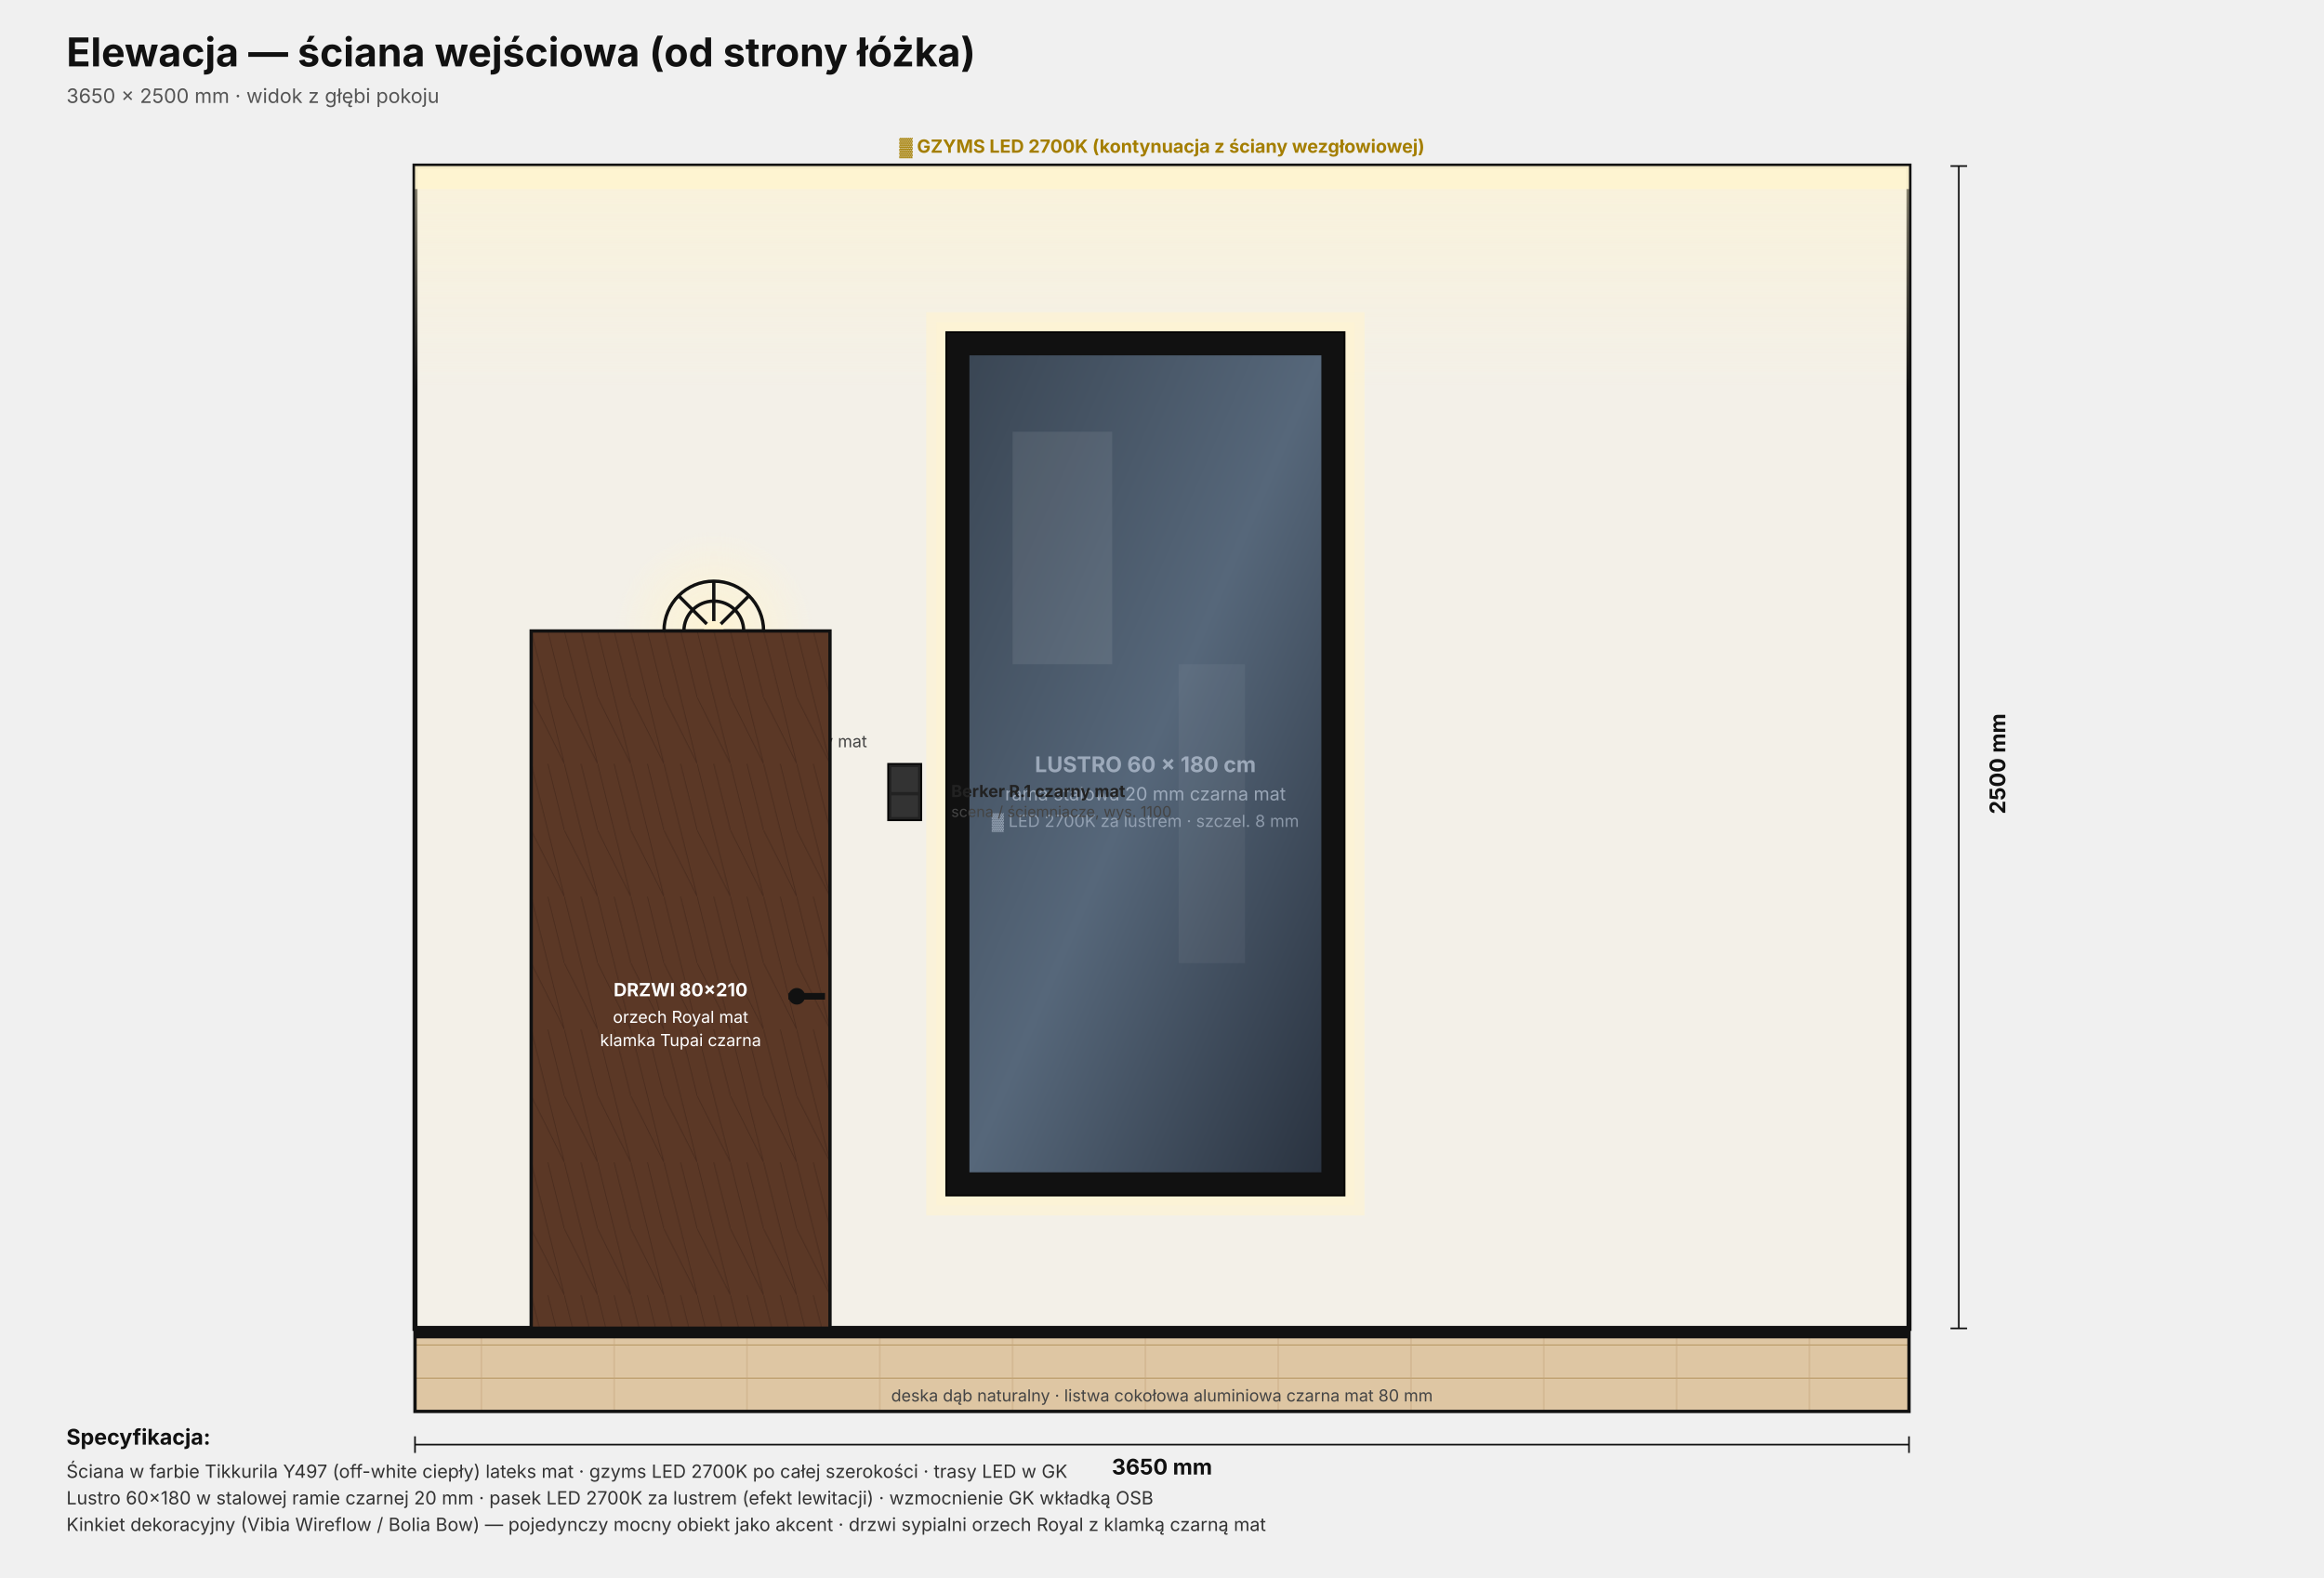
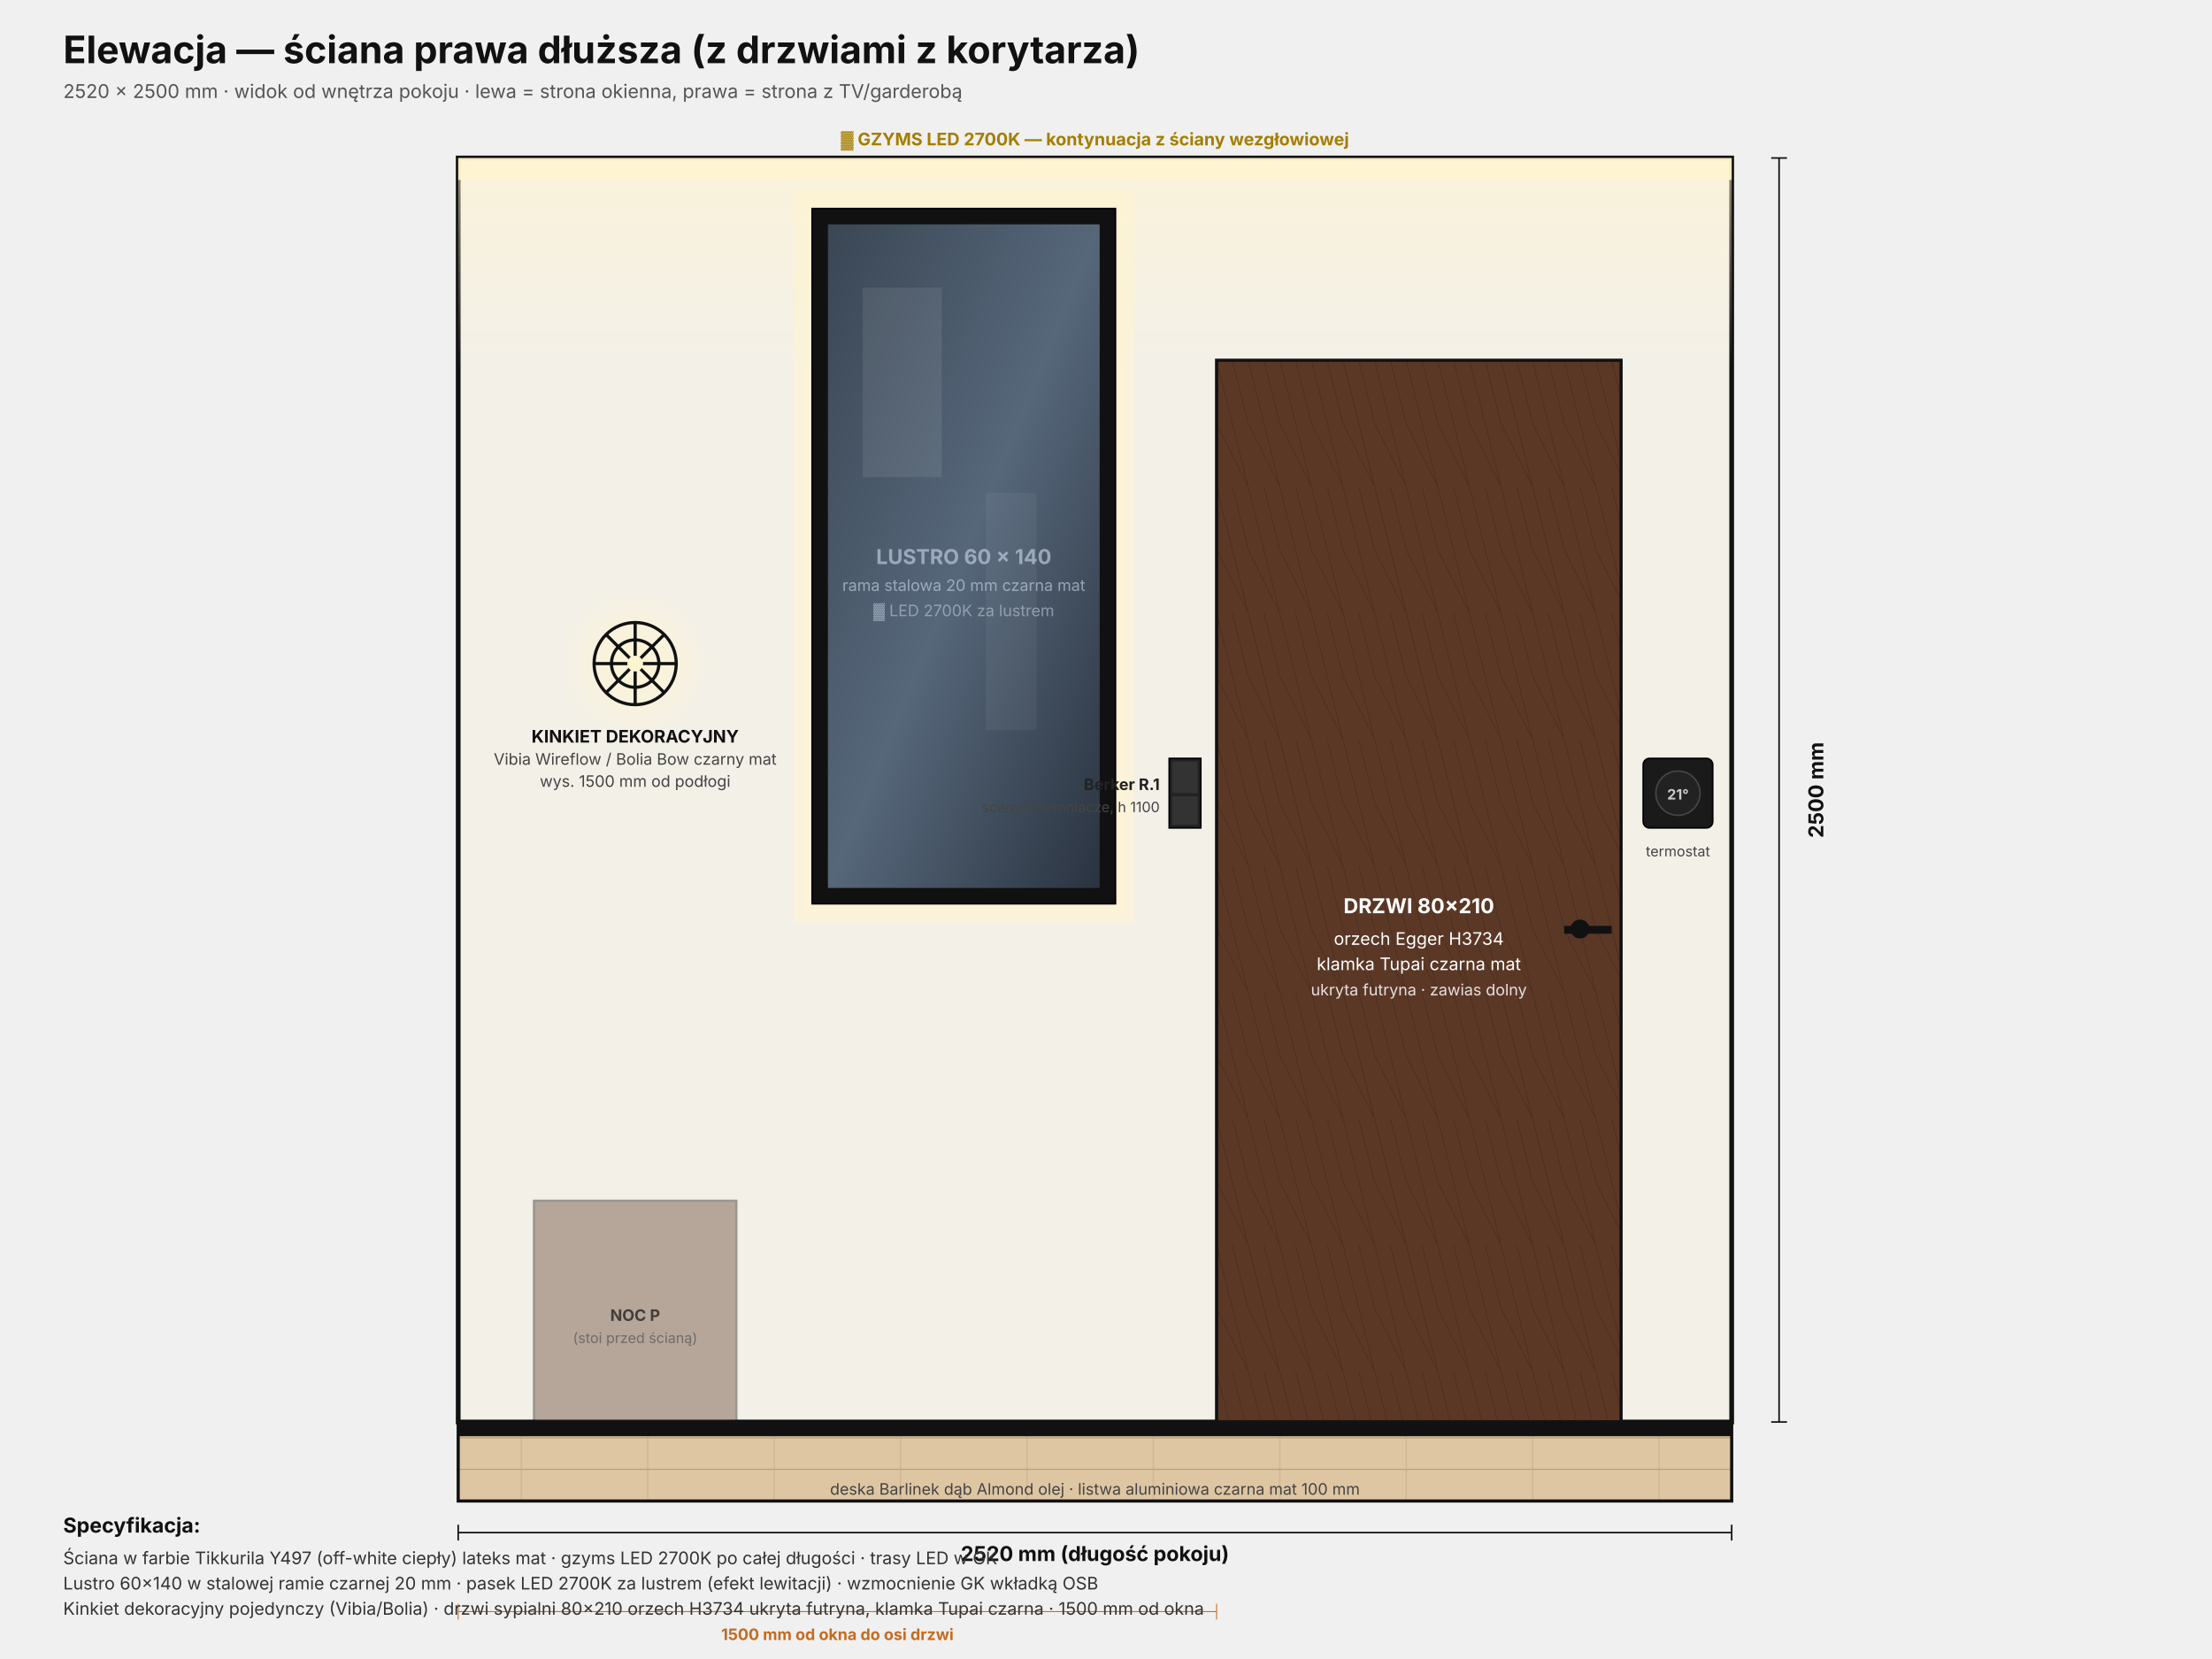
- <svg xmlns="http://www.w3.org/2000/svg" viewBox="0 0 1400 950" font-family="Inter, Arial, sans-serif">
+ <svg xmlns="http://www.w3.org/2000/svg" viewBox="0 0 1400 1050" font-family="Inter, Arial, sans-serif">
  <defs>
    <linearGradient id="ledTop" x1="0" y1="0" x2="0" y2="1">
      <stop offset="0" stop-color="#fff4d0" stop-opacity="0.9" />
      <stop offset="1" stop-color="#fff4d0" stop-opacity="0" />
    </linearGradient>
    <linearGradient id="mirror" x1="0" y1="0" x2="1" y2="1">
      <stop offset="0" stop-color="#3a4654" />
      <stop offset="0.5" stop-color="#56677a" />
      <stop offset="1" stop-color="#2a3340" />
    </linearGradient>
    <pattern id="floorE2" patternUnits="userSpaceOnUse" width="80" height="20">
      <rect width="80" height="20" fill="#dec6a3" />
      <line x1="0" y1="10" x2="80" y2="10" stroke="#b89866" stroke-width="0.6" />
      <line x1="40" y1="0" x2="40" y2="20" stroke="#c4a47a" stroke-width="0.4" />
    </pattern>
    <pattern id="woodDoor" patternUnits="userSpaceOnUse" width="20" height="80">
      <rect width="20" height="80" fill="#5b3826" />
      <path d="M0 0 L20 80 M0 40 L20 80 M10 0 L20 40" stroke="#3d2419" stroke-width="0.5" opacity="0.55" />
    </pattern>
    <radialGradient id="kinkietGlow" cx="0.5" cy="0.5" r="0.5">
      <stop offset="0" stop-color="#fff4d0" stop-opacity="0.85" />
      <stop offset="1" stop-color="#fff4d0" stop-opacity="0" />
    </radialGradient>
  </defs>
-   <text x="40" y="40" font-size="24" font-weight="700" fill="#111">Elewacja — ściana wejściowa (od strony łóżka)</text>
-   <text x="40" y="62" font-size="12" fill="#555">3650 × 2500 mm · widok z głębi pokoju</text>
-   <g transform="translate(250, 100)">
-     <rect x="0" y="0" width="900" height="700" fill="#f3f0e8" stroke="#111" stroke-width="3" />
-     <rect x="0" y="0" width="900" height="14" fill="#fff4d0" opacity="0.95" />
-     <rect x="0" y="14" width="900" height="120" fill="url(#ledTop)" opacity="0.55" />
-     <text x="450" y="-8" font-size="11" fill="#a47e00" font-weight="700" text-anchor="middle">▓ GZYMS LED 2700K (kontynuacja z ściany wezgłowiowej)</text>
-     <g transform="translate(320, 100)">
-       <rect x="-12" y="-12" width="264" height="544" fill="#fff4d0" opacity="0.6" />
-       <rect x="-6" y="-6" width="252" height="532" fill="#fff4d0" opacity="0.4" />
-       <rect x="0" y="0" width="240" height="520" fill="#111" stroke="#000" stroke-width="1" />
-       <rect x="14" y="14" width="212" height="492" fill="url(#mirror)" />
-       <rect x="40" y="60" width="60" height="140" fill="#fff" opacity="0.08" />
-       <rect x="140" y="200" width="40" height="180" fill="#fff" opacity="0.05" />
-       <text x="120" y="265" font-size="13" fill="#bcc8d8" text-anchor="middle" font-weight="700" opacity="0.7">LUSTRO 60 × 180 cm</text>
-       <text x="120" y="282" font-size="11" fill="#bcc8d8" text-anchor="middle" opacity="0.7">rama stalowa 20 mm czarna mat</text>
-       <text x="120" y="298" font-size="10" fill="#bcc8d8" text-anchor="middle" opacity="0.6">▓ LED 2700K za lustrem · szczel. 8 mm</text>
+   <text x="40" y="40" font-size="24" font-weight="700" fill="#111">Elewacja — ściana prawa dłuższa (z drzwiami z korytarza)</text>
+   <text x="40" y="62" font-size="12" fill="#555">2520 × 2500 mm · widok od wnętrza pokoju · lewa = strona okienna, prawa = strona z TV/garderobą</text>
+   <g transform="translate(290, 100)">
+     <rect x="0" y="0" width="806" height="800" fill="#f3f0e8" stroke="#111" stroke-width="3" />
+     <rect x="0" y="0" width="806" height="14" fill="#fff4d0" opacity="0.95" />
+     <rect x="0" y="14" width="806" height="120" fill="url(#ledTop)" opacity="0.55" />
+     <text x="403" y="-8" font-size="11" fill="#a47e00" font-weight="700" text-anchor="middle">▓ GZYMS LED 2700K — kontynuacja z ściany wezgłowiowej</text>
+     <g transform="translate(224, 32)">
+       <rect x="-12" y="-12" width="216" height="464" fill="#fff4d0" opacity="0.55" />
+       <rect x="-6" y="-6" width="204" height="452" fill="#fff4d0" opacity="0.35" />
+       <rect x="0" y="0" width="192" height="440" fill="#111" stroke="#000" stroke-width="1" />
+       <rect x="10" y="10" width="172" height="420" fill="url(#mirror)" />
+       <rect x="32" y="50" width="50" height="120" fill="#fff" opacity="0.08" />
+       <rect x="110" y="180" width="32" height="150" fill="#fff" opacity="0.05" />
+       <text x="96" y="225" font-size="13" fill="#bcc8d8" text-anchor="middle" font-weight="700" opacity="0.7">LUSTRO 60 × 140</text>
+       <text x="96" y="242" font-size="10" fill="#bcc8d8" text-anchor="middle" opacity="0.7">rama stalowa 20 mm czarna mat</text>
+       <text x="96" y="258" font-size="10" fill="#bcc8d8" text-anchor="middle" opacity="0.6">▓ LED 2700K za lustrem</text>
    </g>
-     <g transform="translate(180, 280)">
-       <circle r="60" fill="url(#kinkietGlow)" />
+     <g transform="translate(112, 320)">
+       <circle r="50" fill="url(#kinkietGlow)" />
      <g stroke="#111" stroke-width="2" fill="none">
-         <circle r="30" />
-         <circle r="18" />
-         <line x1="-30" y1="0" x2="30" y2="0" />
-         <line x1="0" y1="-30" x2="0" y2="30" />
-         <line x1="-21" y1="-21" x2="21" y2="21" />
-         <line x1="-21" y1="21" x2="21" y2="-21" />
+         <circle r="26" />
+         <circle r="15" />
+         <line x1="-26" y1="0" x2="26" y2="0" />
+         <line x1="0" y1="-26" x2="0" y2="26" />
+         <line x1="-18" y1="-18" x2="18" y2="18" />
+         <line x1="-18" y1="18" x2="18" y2="-18" />
      </g>
-       <circle r="6" fill="#fff4d0" />
-       <text y="55" font-size="11" fill="#111" text-anchor="middle" font-weight="700">KINKIET DEKORACYJNY</text>
-       <text y="70" font-size="10" fill="#444" text-anchor="middle">Vibia Wireflow / Bolia Bow · czarny mat</text>
-       <text y="84" font-size="10" fill="#444" text-anchor="middle">wys. 1500 mm od podłogi</text>
+       <circle r="5" fill="#fff4d0" />
+       <text y="50" font-size="11" fill="#111" text-anchor="middle" font-weight="700">KINKIET DEKORACYJNY</text>
+       <text y="64" font-size="10" fill="#444" text-anchor="middle">Vibia Wireflow / Bolia Bow czarny mat</text>
+       <text y="78" font-size="10" fill="#444" text-anchor="middle">wys. 1500 mm od podłogi</text>
    </g>
-     <g transform="translate(70, 280)">
-       <rect width="180" height="420" fill="url(#woodDoor)" stroke="#111" stroke-width="2" />
-       <circle cx="160" cy="220" r="5" fill="#111" />
-       <rect x="155" y="218" width="22" height="4" fill="#111" />
-       <text x="90" y="220" font-size="11" fill="#fff" text-anchor="middle" font-weight="700">DRZWI 80×210</text>
-       <text x="90" y="236" font-size="10" fill="#fff" text-anchor="middle">orzech Royal mat</text>
-       <text x="90" y="250" font-size="10" fill="#fff" text-anchor="middle">klamka Tupai czarna</text>
+     <g transform="translate(48, 660)">
+       <rect width="128" height="140" fill="#5b3826" stroke="#111" stroke-width="1.5" opacity="0.4" />
+       <text x="64" y="76" font-size="10" fill="#111" text-anchor="middle" font-weight="700" opacity="0.7">NOC P</text>
+       <text x="64" y="90" font-size="9" fill="#444" text-anchor="middle" opacity="0.6">(stoi przed ścianą)</text>
    </g>
-     <g transform="translate(285, 360)">
-       <rect width="20" height="34" fill="#222" stroke="#000" stroke-width="1" />
-       <rect x="2" y="2" width="16" height="15" fill="#333" />
-       <rect x="2" y="19" width="16" height="13" fill="#333" />
-       <text x="38" y="20" font-size="10" fill="#222" font-weight="700">Berker R.1 czarny mat</text>
-       <text x="38" y="32" font-size="9" fill="#444">scena / ściemniacze, wys. 1100</text>
+     <g transform="translate(480, 128)">
+       <rect width="256" height="672" fill="url(#woodDoor)" stroke="#111" stroke-width="2" />
+       <circle cx="230" cy="360" r="6" fill="#111" />
+       <rect x="220" y="358" width="30" height="5" fill="#111" />
+       <text x="128" y="350" font-size="13" fill="#fff" text-anchor="middle" font-weight="700">DRZWI 80×210</text>
+       <text x="128" y="370" font-size="11" fill="#fff" text-anchor="middle">orzech Egger H3734</text>
+       <text x="128" y="386" font-size="11" fill="#fff" text-anchor="middle">klamka Tupai czarna mat</text>
+       <text x="128" y="402" font-size="10" fill="#fff" text-anchor="middle" opacity="0.85">ukryta futryna · zawias dolny</text>
    </g>
-     <rect x="0" y="700" width="900" height="50" fill="url(#floorE2)" stroke="#111" stroke-width="2" />
-     <rect x="0" y="700" width="900" height="6" fill="#111" />
-     <text x="450" y="744" font-size="10" fill="#444" text-anchor="middle">deska dąb naturalny · listwa cokołowa aluminiowa czarna mat 80 mm</text>
-     <line x1="0" y1="770" x2="900" y2="770" stroke="#111" stroke-width="1" />
-     <line x1="0" y1="765" x2="0" y2="775" stroke="#111" stroke-width="1" />
-     <line x1="900" y1="765" x2="900" y2="775" stroke="#111" stroke-width="1" />
-     <text x="450" y="788" font-size="13" font-weight="700" fill="#111" text-anchor="middle">3650 mm</text>
-     <line x1="930" y1="0" x2="930" y2="700" stroke="#111" stroke-width="1" />
-     <line x1="925" y1="0" x2="935" y2="0" stroke="#111" stroke-width="1" />
-     <line x1="925" y1="700" x2="935" y2="700" stroke="#111" stroke-width="1" />
-     <text x="958" y="360" font-size="13" font-weight="700" fill="#111" transform="rotate(-90 958 360)" text-anchor="middle">2500 mm</text>
+     <g transform="translate(450, 380)">
+       <rect width="20" height="44" fill="#222" stroke="#000" stroke-width="1" />
+       <rect x="2" y="2" width="16" height="20" fill="#333" />
+       <rect x="2" y="24" width="16" height="18" fill="#333" />
+       <text x="-6" y="20" font-size="10" fill="#222" text-anchor="end" font-weight="700">Berker R.1</text>
+       <text x="-6" y="34" font-size="9" fill="#444" text-anchor="end">sceny/ściemniacze, h 1100</text>
+     </g>
+     <g transform="translate(750, 380)">
+       <rect width="44" height="44" fill="#1a1a1a" stroke="#000" stroke-width="1" rx="4" />
+       <circle cx="22" cy="22" r="14" fill="#222" stroke="#444" stroke-width="1" />
+       <text x="22" y="26" font-size="9" fill="#ccc" text-anchor="middle" font-weight="700">21°</text>
+       <text x="22" y="62" font-size="9" fill="#444" text-anchor="middle">termostat</text>
+     </g>
+     <rect x="0" y="800" width="806" height="50" fill="url(#floorE2)" stroke="#111" stroke-width="2" />
+     <rect x="0" y="800" width="806" height="9" fill="#111" />
+     <text x="403" y="846" font-size="10" fill="#444" text-anchor="middle">deska Barlinek dąb Almond olej · listwa aluminiowa czarna mat 100 mm</text>
+     <line x1="0" y1="870" x2="806" y2="870" stroke="#111" stroke-width="1" />
+     <line x1="0" y1="865" x2="0" y2="875" stroke="#111" stroke-width="1" />
+     <line x1="806" y1="865" x2="806" y2="875" stroke="#111" stroke-width="1" />
+     <text x="403" y="888" font-size="13" font-weight="700" fill="#111" text-anchor="middle">2520 mm (długość pokoju)</text>
+     <line x1="836" y1="0" x2="836" y2="800" stroke="#111" stroke-width="1" />
+     <line x1="831" y1="0" x2="841" y2="0" stroke="#111" stroke-width="1" />
+     <line x1="831" y1="800" x2="841" y2="800" stroke="#111" stroke-width="1" />
+     <text x="864" y="400" font-size="13" font-weight="700" fill="#111" transform="rotate(-90 864 400)" text-anchor="middle">2500 mm</text>
+     <line x1="0" y1="920" x2="480" y2="920" stroke="#c46b1f" stroke-width="0.6" />
+     <line x1="0" y1="915" x2="0" y2="925" stroke="#c46b1f" stroke-width="0.6" />
+     <line x1="480" y1="915" x2="480" y2="925" stroke="#c46b1f" stroke-width="0.6" />
+     <text x="240" y="938" font-size="10" fill="#c46b1f" text-anchor="middle" font-weight="700">1500 mm od okna do osi drzwi</text>
  </g>
-   <g transform="translate(40, 870)">
+   <g transform="translate(40, 970)">
    <text font-size="13" font-weight="700" fill="#111">Specyfikacja:</text>
-     <text x="0" y="20" font-size="11" fill="#333">Ściana w farbie Tikkurila Y497 (off-white ciepły) lateks mat · gzyms LED 2700K po całej szerokości · trasy LED w GK</text>
-     <text x="0" y="36" font-size="11" fill="#333">Lustro 60×180 w stalowej ramie czarnej 20 mm · pasek LED 2700K za lustrem (efekt lewitacji) · wzmocnienie GK wkładką OSB</text>
-     <text x="0" y="52" font-size="11" fill="#333">Kinkiet dekoracyjny (Vibia Wireflow / Bolia Bow) — pojedynczy mocny obiekt jako akcent · drzwi sypialni orzech Royal z klamką czarną mat</text>
+     <text x="0" y="20" font-size="11" fill="#333">Ściana w farbie Tikkurila Y497 (off-white ciepły) lateks mat · gzyms LED 2700K po całej długości · trasy LED w GK</text>
+     <text x="0" y="36" font-size="11" fill="#333">Lustro 60×140 w stalowej ramie czarnej 20 mm · pasek LED 2700K za lustrem (efekt lewitacji) · wzmocnienie GK wkładką OSB</text>
+     <text x="0" y="52" font-size="11" fill="#333">Kinkiet dekoracyjny pojedynczy (Vibia/Bolia) · drzwi sypialni 80×210 orzech H3734 ukryta futryna, klamka Tupai czarna · 1500 mm od okna</text>
  </g>
</svg>
